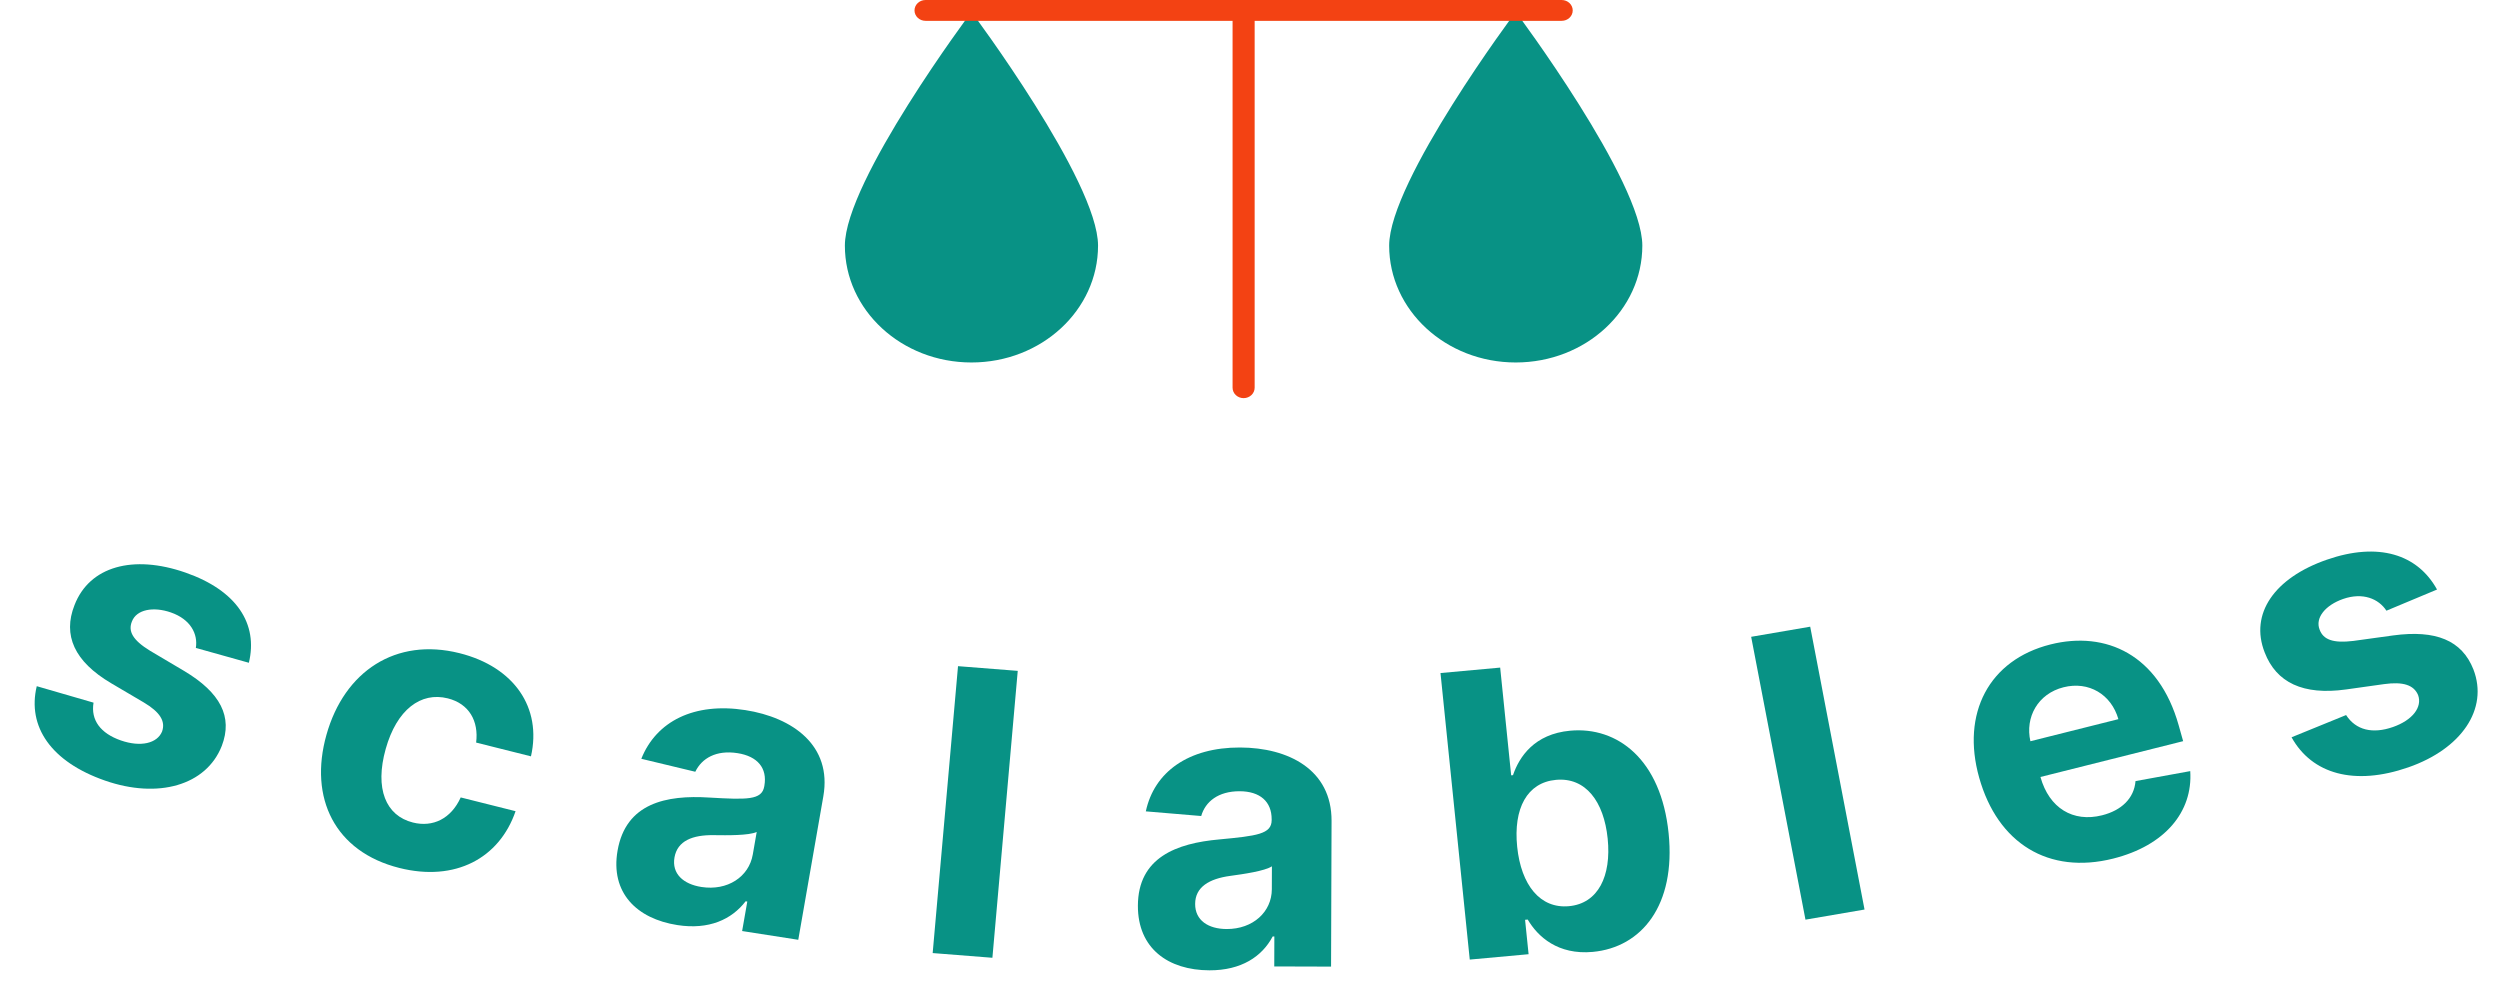
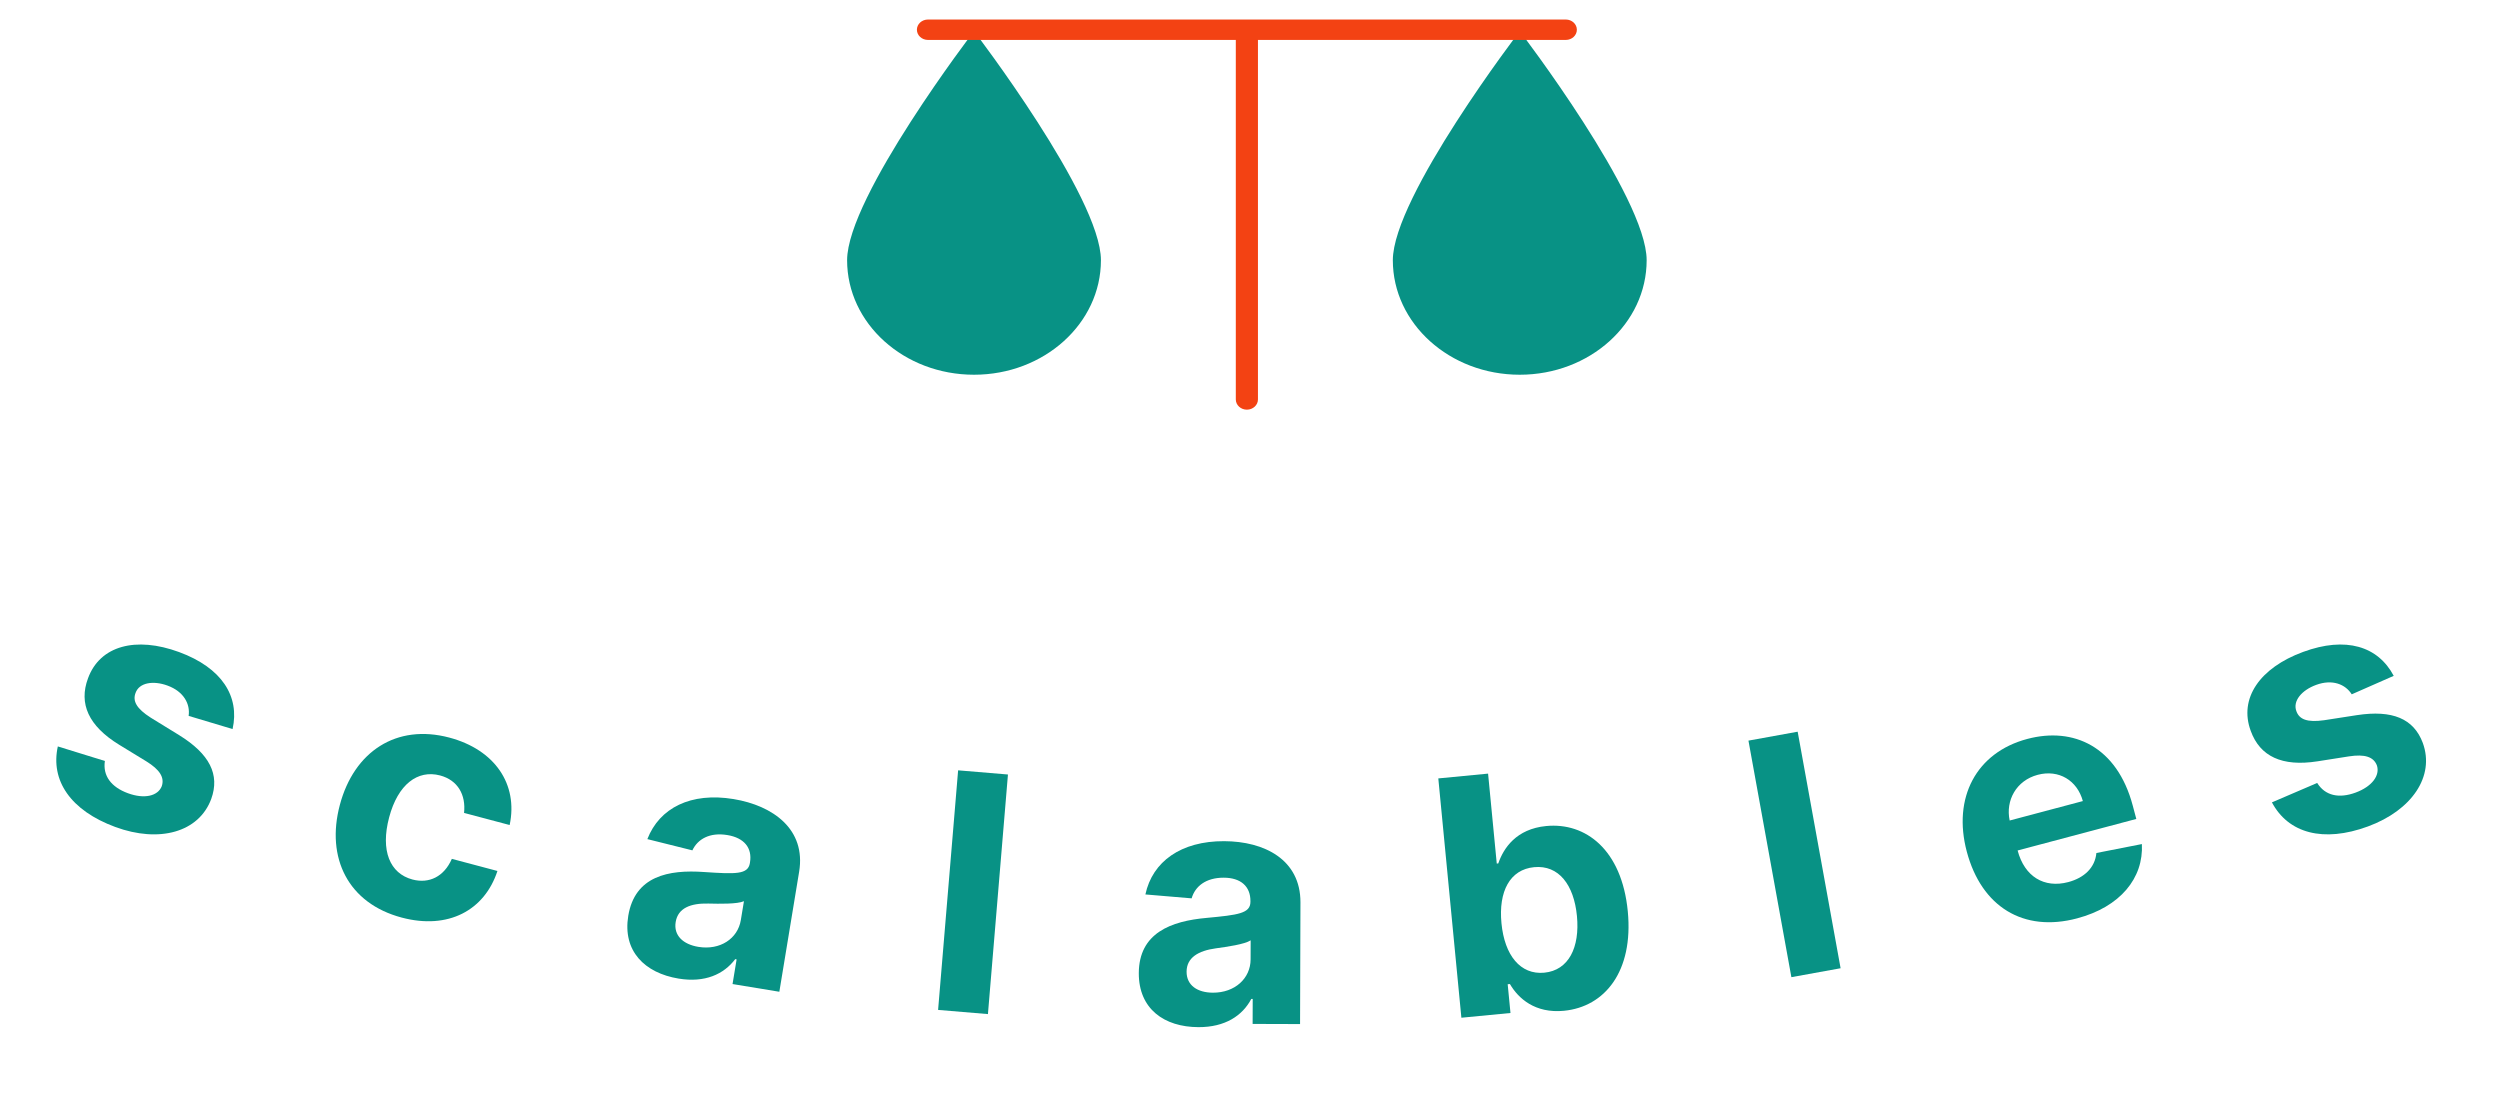
- <svg xmlns="http://www.w3.org/2000/svg" width="101" height="40" viewBox="0 0 101 40" fill="none">
-   <path d="M10.054 26.776C10.434 25.207 9.571 23.855 7.489 23.131C5.38 22.397 3.615 22.878 3.01 24.447C2.53 25.663 3.001 26.722 4.487 27.6L5.806 28.377C6.469 28.77 6.695 29.143 6.547 29.555C6.349 30.032 5.684 30.192 4.884 29.914C4.068 29.63 3.66 29.098 3.779 28.387L1.485 27.722C1.093 29.353 2.062 30.778 4.246 31.537C6.382 32.28 8.33 31.737 8.96 30.135C9.412 28.958 8.908 27.983 7.435 27.104L6.058 26.288C5.355 25.857 5.171 25.499 5.329 25.109C5.514 24.62 6.196 24.497 6.904 24.743C7.698 25.019 8.003 25.612 7.912 26.176L10.054 26.776Z" fill="#089285" />
-   <path d="M16.136 35.066C18.39 35.632 20.176 34.675 20.829 32.772L18.613 32.216C18.223 33.078 17.487 33.432 16.682 33.23C15.585 32.955 15.131 31.863 15.583 30.254C16.029 28.668 17.001 27.94 18.092 28.214C18.952 28.43 19.345 29.132 19.236 30L21.451 30.556C21.898 28.59 20.774 26.943 18.564 26.388C15.996 25.744 13.912 27.112 13.188 29.688C12.47 32.243 13.53 34.412 16.136 35.066Z" fill="#089285" />
-   <path d="M27.366 37.373C28.64 37.572 29.562 37.146 30.123 36.412L30.191 36.422L29.982 37.614L32.25 37.968L33.263 32.169C33.62 30.121 32.03 28.987 30.11 28.688C28.044 28.366 26.514 29.139 25.909 30.655L28.09 31.179C28.352 30.633 28.936 30.293 29.795 30.427C30.609 30.554 31.004 31.035 30.881 31.741L30.875 31.774C30.778 32.328 30.176 32.309 28.652 32.221C26.918 32.111 25.285 32.444 24.95 34.363C24.653 36.065 25.721 37.117 27.366 37.373ZM28.338 35.834C27.603 35.72 27.135 35.296 27.249 34.641C27.366 33.969 27.98 33.726 28.842 33.74C29.377 33.748 30.252 33.758 30.571 33.612L30.412 34.525C30.255 35.426 29.388 35.998 28.338 35.834Z" fill="#089285" />
-   <path d="M41.117 27.103L38.704 26.913L37.68 38.504L40.093 38.694L41.117 27.103Z" fill="#089285" />
-   <path d="M48.86 39.201C50.15 39.205 50.987 38.645 51.416 37.834L51.484 37.834L51.48 39.044L53.775 39.051L53.795 33.165C53.802 31.086 52.044 30.205 50.1 30.199C48.01 30.193 46.631 31.189 46.291 32.779L48.529 32.967C48.695 32.388 49.214 31.964 50.083 31.966C50.907 31.969 51.377 32.385 51.375 33.101L51.375 33.135C51.373 33.698 50.776 33.77 49.258 33.913C47.531 34.067 45.977 34.642 45.971 36.59C45.965 38.318 47.195 39.196 48.86 39.201ZM49.559 37.533C48.814 37.531 48.281 37.183 48.284 36.518C48.286 35.836 48.85 35.502 49.702 35.386C50.231 35.313 51.095 35.191 51.385 34.999L51.382 35.925C51.379 36.84 50.621 37.536 49.559 37.533Z" fill="#089285" />
-   <path d="M59.378 38.767L61.755 38.55L61.613 37.16L61.72 37.15C62.128 37.843 62.94 38.585 64.344 38.457C66.324 38.276 67.709 36.57 67.412 33.664C67.108 30.68 65.344 29.346 63.437 29.52C61.983 29.652 61.375 30.581 61.125 31.317L61.051 31.323L60.607 26.971L58.196 27.191L59.378 38.767ZM61.294 34.211C61.136 32.662 61.692 31.613 62.863 31.506C64.057 31.397 64.796 32.374 64.95 33.877C65.105 35.392 64.567 36.502 63.384 36.61C62.224 36.716 61.453 35.76 61.294 34.211Z" fill="#089285" />
-   <path d="M73.132 25.318L70.747 25.727L72.941 37.154L75.327 36.745L73.132 25.318Z" fill="#089285" />
-   <path d="M85.373 34.687C87.467 34.161 88.594 32.795 88.486 31.153L86.275 31.556C86.218 32.256 85.705 32.742 84.923 32.938C83.749 33.233 82.788 32.648 82.436 31.396L82.434 31.39L88.199 29.943L88.019 29.303C87.216 26.448 85.078 25.474 82.841 26.035C80.35 26.661 79.229 28.822 79.958 31.415C80.706 34.078 82.766 35.342 85.373 34.687ZM82.028 29.946C81.809 28.977 82.327 28.027 83.368 27.765C84.388 27.509 85.296 28.054 85.583 29.054L82.028 29.946Z" fill="#089285" />
-   <path d="M98.456 23.817C97.668 22.389 96.084 21.888 94.001 22.613C91.892 23.346 90.878 24.793 91.493 26.358C91.962 27.578 93.048 28.096 94.781 27.854L96.318 27.638C97.093 27.531 97.521 27.677 97.691 28.081C97.868 28.566 97.47 29.095 96.671 29.373C95.855 29.657 95.179 29.501 94.782 28.888L92.579 29.786C93.399 31.268 95.114 31.76 97.298 31C99.434 30.258 100.545 28.651 99.926 27.045C99.463 25.871 98.41 25.438 96.685 25.671L95.078 25.893C94.247 25.996 93.861 25.835 93.714 25.442C93.519 24.957 93.953 24.445 94.662 24.198C95.456 23.922 96.095 24.187 96.412 24.672L98.456 23.817Z" fill="#089285" />
-   <path d="M44.361 9.923C44.361 12.531 42.071 14.644 39.247 14.644C36.423 14.644 34.133 12.531 34.133 9.923C34.133 7.315 39.247 0.48 39.247 0.48C39.247 0.48 44.361 7.315 44.361 9.923Z" fill="#089285" />
-   <path d="M66.35 9.923C66.35 12.531 64.061 14.644 61.236 14.644C58.412 14.644 56.122 12.531 56.122 9.923C56.122 7.315 61.236 0.48 61.236 0.48C61.236 0.48 66.35 7.315 66.35 9.923Z" fill="#089285" />
-   <path fill-rule="evenodd" clip-rule="evenodd" d="M36.946 0.421C36.946 0.189 37.146 0 37.392 0H63.092C63.338 0 63.538 0.189 63.538 0.421C63.538 0.654 63.338 0.842 63.092 0.842H50.688V15.664C50.688 15.896 50.488 16.085 50.242 16.085C49.995 16.085 49.796 15.896 49.796 15.664V0.842H37.392C37.146 0.842 36.946 0.654 36.946 0.421Z" fill="#F34213" />
+ <svg xmlns="http://www.w3.org/2000/svg" width="121" height="54" viewBox="0 0 121 54" fill="none">
+   <path d="M11.257 35.286C11.61 33.702 10.738 32.322 8.669 31.56C6.573 30.789 4.835 31.251 4.259 32.832C3.803 34.056 4.283 35.135 5.765 36.044L7.08 36.848C7.741 37.255 7.97 37.636 7.83 38.051C7.641 38.532 6.985 38.684 6.191 38.392C5.38 38.094 4.969 37.549 5.076 36.831L2.799 36.127C2.435 37.773 3.413 39.228 5.583 40.027C7.705 40.808 9.623 40.285 10.223 38.671C10.653 37.486 10.141 36.492 8.672 35.582L7.3 34.738C6.598 34.292 6.411 33.926 6.562 33.534C6.737 33.041 7.409 32.925 8.113 33.184C8.902 33.475 9.213 34.08 9.13 34.649L11.257 35.286Z" fill="#089285" />
+   <path d="M19.444 44.411C21.69 45.008 23.451 44.065 24.076 42.155L21.869 41.569C21.492 42.433 20.765 42.781 19.963 42.568C18.87 42.277 18.406 41.172 18.835 39.558C19.258 37.965 20.214 37.243 21.301 37.532C22.158 37.76 22.556 38.471 22.46 39.345L24.667 39.931C25.086 37.956 23.949 36.284 21.747 35.699C19.188 35.019 17.135 36.373 16.448 38.959C15.767 41.523 16.847 43.721 19.444 44.411Z" fill="#089285" />
+   <path d="M32.844 47.364C34.117 47.574 35.032 47.155 35.585 46.422L35.652 46.434L35.455 47.628L37.72 48.001L38.678 42.193C39.017 40.142 37.421 38.992 35.504 38.675C33.441 38.335 31.921 39.098 31.332 40.613L33.511 41.157C33.768 40.612 34.347 40.275 35.205 40.417C36.018 40.551 36.416 41.037 36.299 41.743L36.294 41.777C36.202 42.332 35.601 42.308 34.081 42.206C32.35 42.082 30.726 42.402 30.408 44.325C30.127 46.029 31.201 47.093 32.844 47.364ZM33.8 45.828C33.065 45.707 32.595 45.278 32.703 44.623C32.814 43.95 33.424 43.711 34.284 43.732C34.817 43.745 35.69 43.762 36.007 43.618L35.856 44.532C35.708 45.435 34.848 46.001 33.8 45.828Z" fill="#089285" />
+   <path d="M48.785 37.486L46.373 37.284L45.404 48.88L47.816 49.082L48.785 37.486Z" fill="#089285" />
+   <path d="M58.008 49.714C59.297 49.718 60.134 49.159 60.563 48.348L60.631 48.348L60.627 49.558L62.923 49.565L62.942 43.679C62.948 41.599 61.19 40.719 59.247 40.713C57.156 40.706 55.778 41.702 55.437 43.291L57.675 43.48C57.842 42.901 58.36 42.477 59.23 42.48C60.053 42.482 60.524 42.899 60.521 43.614L60.521 43.649C60.519 44.211 59.923 44.283 58.405 44.426C56.677 44.579 55.124 45.154 55.118 47.103C55.113 48.83 56.343 49.709 58.008 49.714ZM58.706 48.046C57.962 48.044 57.429 47.696 57.431 47.031C57.433 46.349 57.997 46.016 58.849 45.899C59.378 45.827 60.242 45.705 60.532 45.512L60.529 46.438C60.526 47.353 59.769 48.05 58.706 48.046Z" fill="#089285" />
+   <path d="M70.731 49.258L73.107 49.029L72.972 47.637L73.08 47.627C73.483 48.319 74.291 49.057 75.694 48.922C77.673 48.731 79.066 47.015 78.785 44.108C78.497 41.122 76.743 39.796 74.837 39.98C73.383 40.12 72.771 41.052 72.517 41.79L72.443 41.797L72.023 37.443L69.614 37.675L70.731 49.258ZM72.671 44.687C72.521 43.137 73.082 42.084 74.252 41.971C75.446 41.856 76.179 42.83 76.324 44.334C76.47 45.85 75.927 46.964 74.745 47.078C73.586 47.19 72.82 46.236 72.671 44.687Z" fill="#089285" />
+   <path d="M87.007 35.414L84.625 35.846L86.703 47.295L89.085 46.863L87.007 35.414Z" fill="#089285" />
+   <path d="M100.531 44.449C102.617 43.895 103.753 42.505 103.667 40.853L101.465 41.285C101.4 41.99 100.885 42.485 100.105 42.693C98.935 43.003 97.988 42.426 97.654 41.168L97.653 41.163L103.397 39.637L103.226 38.994C102.465 36.128 100.353 35.172 98.123 35.764C95.641 36.424 94.501 38.614 95.192 41.217C95.903 43.891 97.933 45.139 100.531 44.449ZM97.268 39.713C97.062 38.739 97.588 37.776 98.626 37.501C99.642 37.231 100.537 37.769 100.81 38.772L97.268 39.713Z" fill="#089285" />
+   <path d="M115.856 32.711C115.098 31.277 113.539 30.791 111.47 31.553C109.375 32.324 108.351 33.803 108.937 35.379C109.383 36.607 110.449 37.117 112.166 36.848L113.688 36.609C114.456 36.49 114.877 36.632 115.039 37.038C115.207 37.527 114.807 38.068 114.012 38.361C113.202 38.659 112.536 38.511 112.152 37.895L109.961 38.835C110.751 40.324 112.439 40.798 114.609 40C116.731 39.219 117.853 37.577 117.264 35.959C116.823 34.778 115.788 34.353 114.08 34.612L112.487 34.859C111.664 34.975 111.285 34.817 111.145 34.421C110.96 33.932 111.396 33.408 112.1 33.149C112.889 32.859 113.518 33.118 113.824 33.605L115.856 32.711Z" fill="#089285" />
+   <path d="M53.285 12.594C53.285 15.655 50.535 18.137 47.143 18.137C43.75 18.137 41 15.655 41 12.594C41 9.533 47.143 1.508 47.143 1.508C47.143 1.508 53.285 9.533 53.285 12.594Z" fill="#089285" />
+   <path d="M79.698 12.594C79.698 15.655 76.948 18.137 73.556 18.137C70.163 18.137 67.413 15.655 67.413 12.594C67.413 9.533 73.556 1.508 73.556 1.508C73.556 1.508 79.698 9.533 79.698 12.594Z" fill="#089285" />
+   <path fill-rule="evenodd" clip-rule="evenodd" d="M44.378 1.439C44.378 1.166 44.618 0.945 44.914 0.945H75.784C76.08 0.945 76.32 1.166 76.32 1.439C76.32 1.712 76.08 1.933 75.784 1.933H60.885V19.333C60.885 19.606 60.645 19.828 60.349 19.828C60.053 19.828 59.813 19.606 59.813 19.333V1.933H44.914C44.618 1.933 44.378 1.712 44.378 1.439Z" fill="#F34213" />
</svg>
